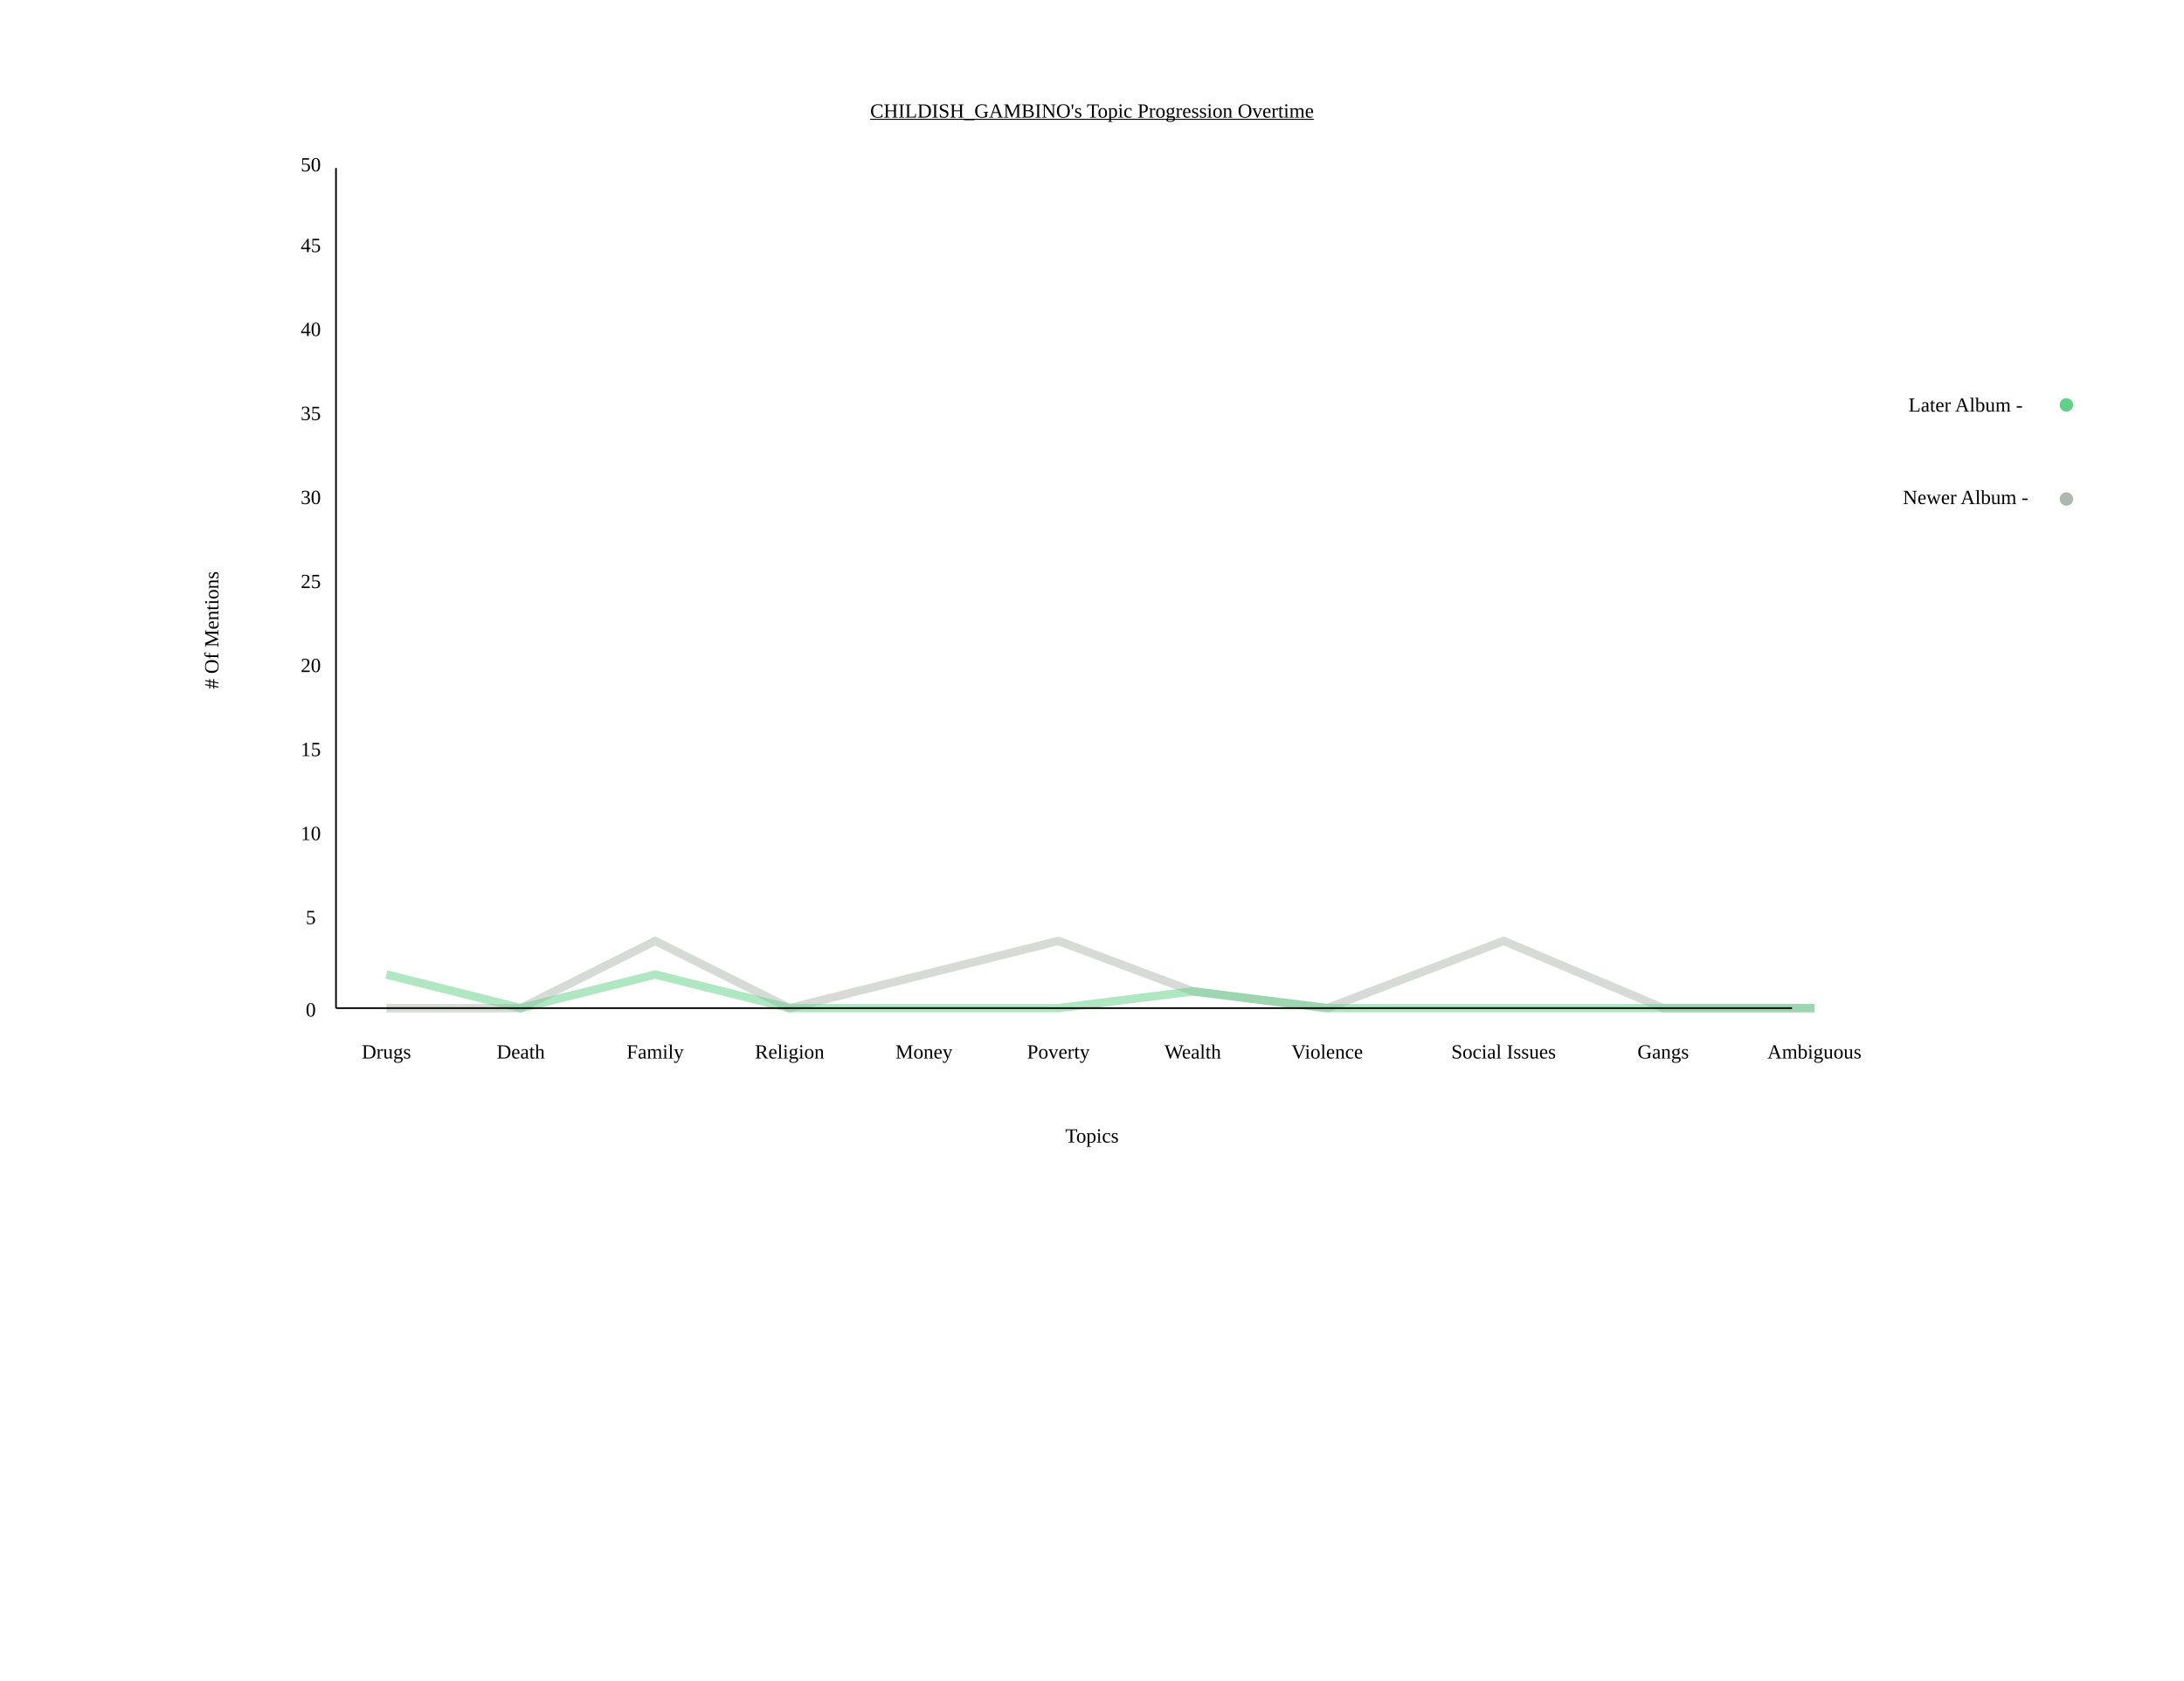
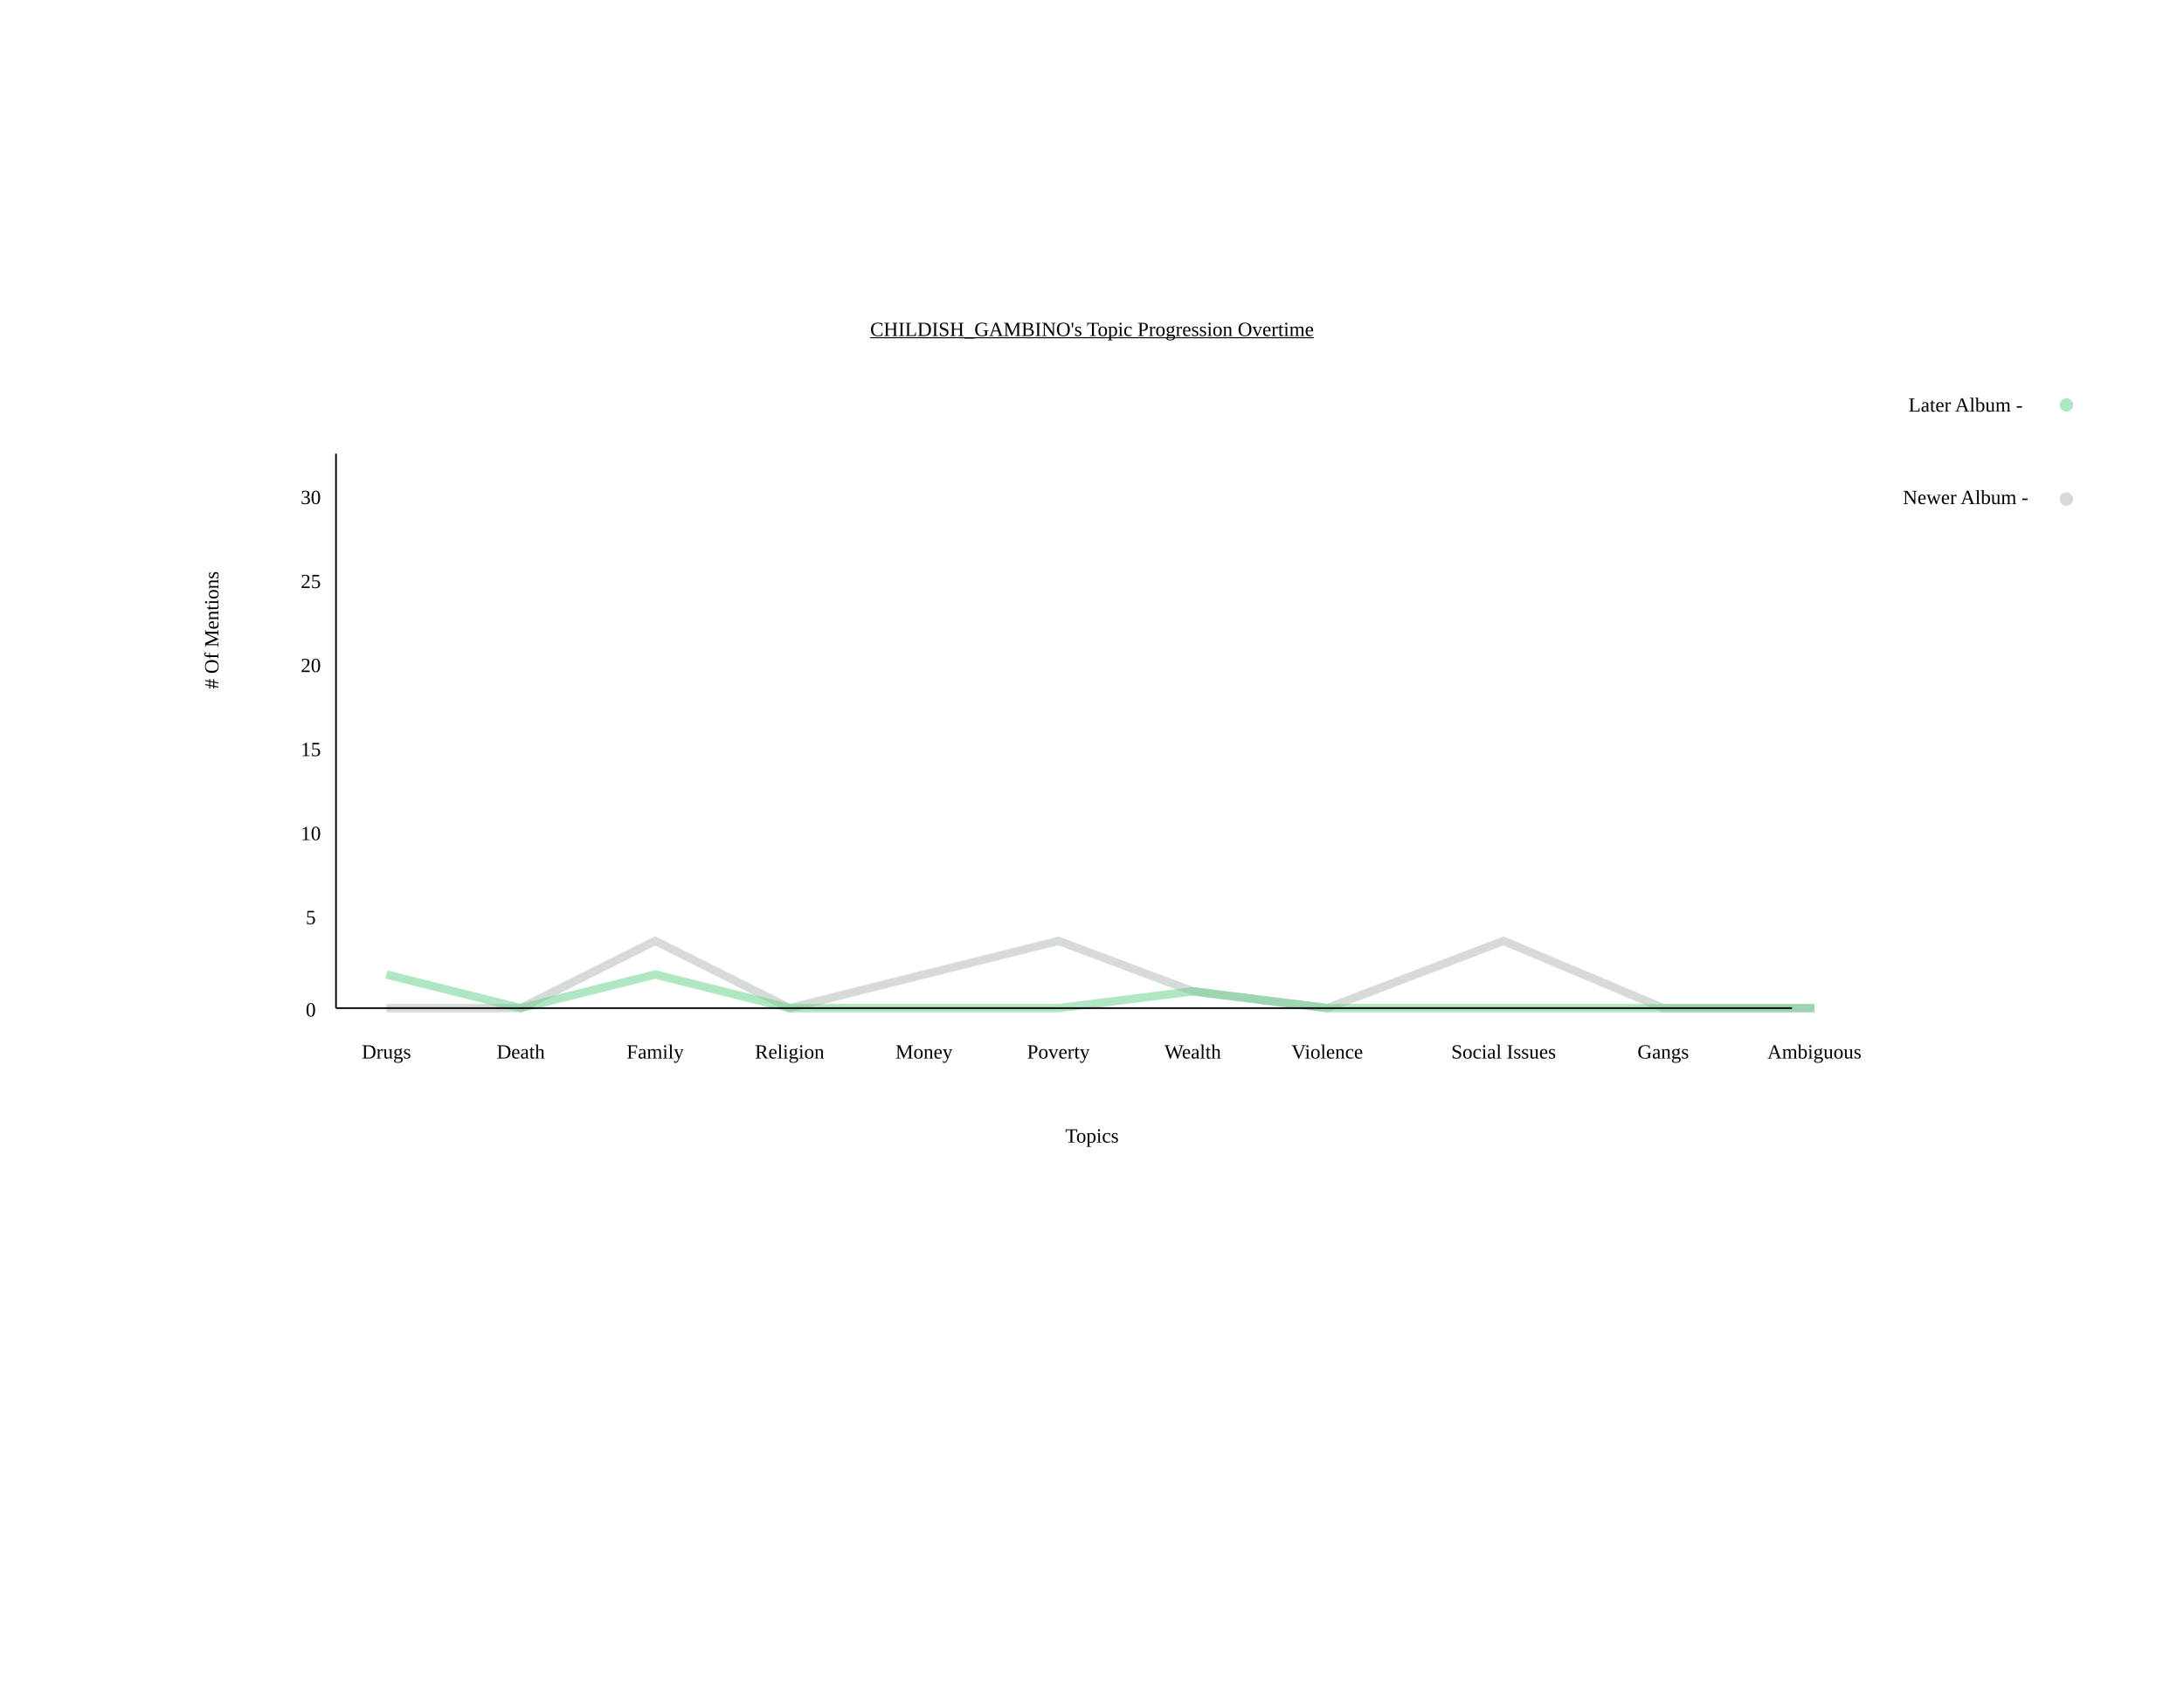
<svg xmlns="http://www.w3.org/2000/svg" width="1300" height="1000">
  <g transform="translate(200, 600)">
    <polyline fill="none" stroke="#aeb8b0" stroke-width="5" opacity="0.5" points="                                     30, 0                                     110, 0                                     190,-40                                     270,0                                     350,-20                                     430,-40                                     510,-10                                     590,0                                     695,-40                                     790,0                                     880,0" />
    <polyline fill="none" stroke="#61D088" stroke-width="5" opacity="0.5" points="                                     30, -20                                     110, 0                                     190,-20                                     270,0                                     350,0                                     430,0                                     510,-10                                     590,0                                     695,0                                     790,0                                     880,0" />
    <line x1="0" x2="866.667" y1="0" y2="0" stroke="black" />
-     <line x1="0" x2="0" y1="0" y2="-500" stroke="black" />
-     <text x="450" y="-530" text-anchor="middle" text-decoration="underline">CHILDISH_GAMBINO's Topic Progression Overtime</text>
+     <line x1="0" x2="0" y1="0" y2="-330" stroke="black" />
+     <text x="450" y="-400" text-anchor="middle" text-decoration="underline">CHILDISH_GAMBINO's Topic Progression Overtime</text>
    <text x="450" y="80" text-anchor="middle">Topics</text>
    <text x="200" y="50" transform=" translate(-120,10) rotate(270)"># Of
                        Mentions</text>
    <text x="30" y="30" text-anchor="middle">Drugs</text>
    <text x="110" y="30" text-anchor="middle">Death</text>
    <text x="190" y="30" text-anchor="middle">Family</text>
    <text x="270" y="30" text-anchor="middle">Religion</text>
    <text x="350" y="30" text-anchor="middle">Money</text>
    <text x="430" y="30" text-anchor="middle">Poverty</text>
    <text x="510" y="30" text-anchor="middle">Wealth</text>
    <text x="590" y="30" text-anchor="middle">Violence</text>
    <text x="695" y="30" text-anchor="middle">Social Issues</text>
    <text x="790" y="30" text-anchor="middle">Gangs</text>
    <text x="880" y="30" text-anchor="middle">Ambiguous</text>
    <text x="-15" y="5" text-anchor="middle">0</text>
    <text x="-15" y="-50" text-anchor="middle">5</text>
    <text x="-15" y="-100" text-anchor="middle">10</text>
    <text x="-15" y="-150" text-anchor="middle">15</text>
    <text x="-15" y="-200" text-anchor="middle">20</text>
    <text x="-15" y="-250" text-anchor="middle">25</text>
    <text x="-15" y="-300" text-anchor="middle">30</text>
-     <text x="-15" y="-350" text-anchor="middle">35</text>
-     <text x="-15" y="-400" text-anchor="middle">40</text>
-     <text x="-15" y="-450" text-anchor="middle">45</text>
-     <text x="-15" y="-498" text-anchor="middle">50</text>
    <text x="970" y="-355" text-anchor="middle" font-size="12">Later Album
                        -</text>
    <text x="970" y="-300" text-anchor="middle" font-size="12">Newer Album
                        -</text>
-     <circle cx="1030" cy="-359" r="4" fill="#61D088" />
-     <circle cx="1030" cy="-303" r="4" fill="#aeb8b0" />
+     <circle cx="1030" cy="-359" r="4" fill="#61D088" opacity="0.5" />
+     <circle cx="1030" cy="-303" r="4" fill="#aeb8b0" opacity="0.5" />
  </g>
</svg>
